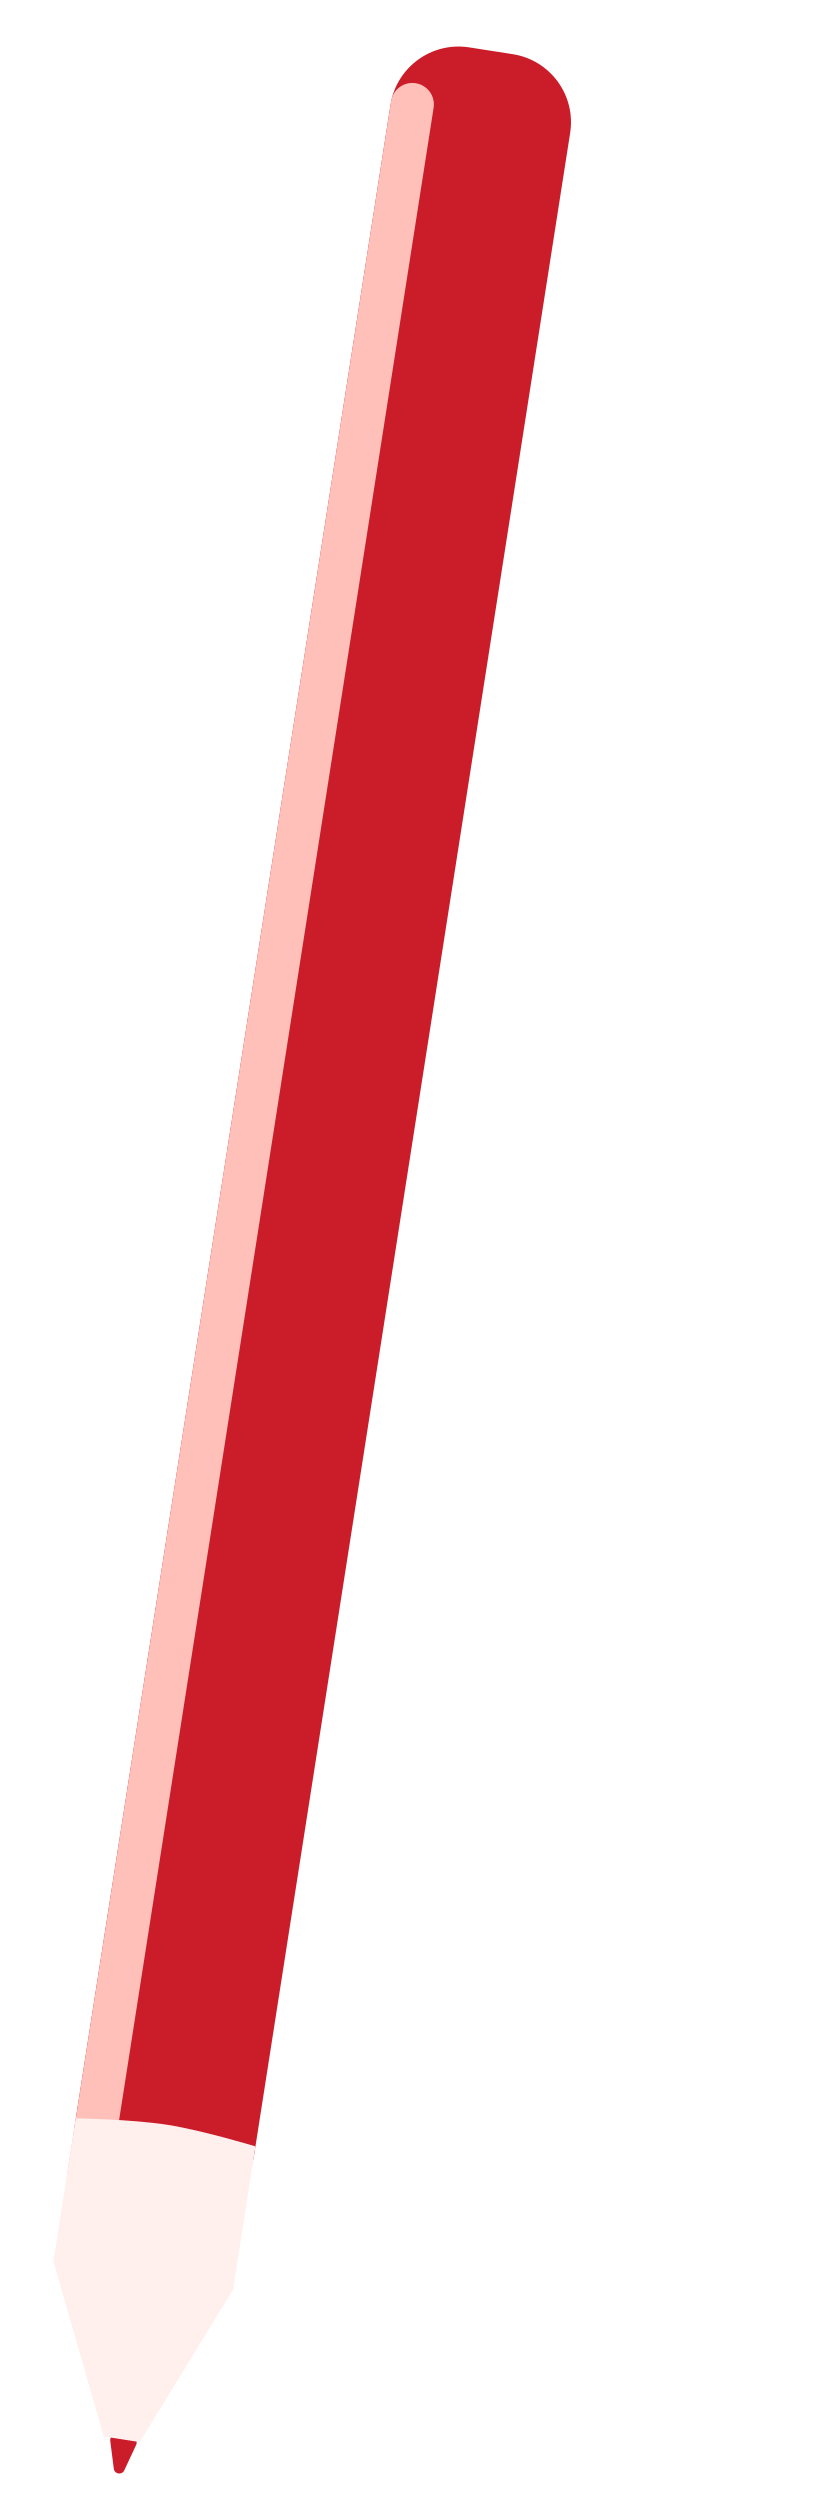
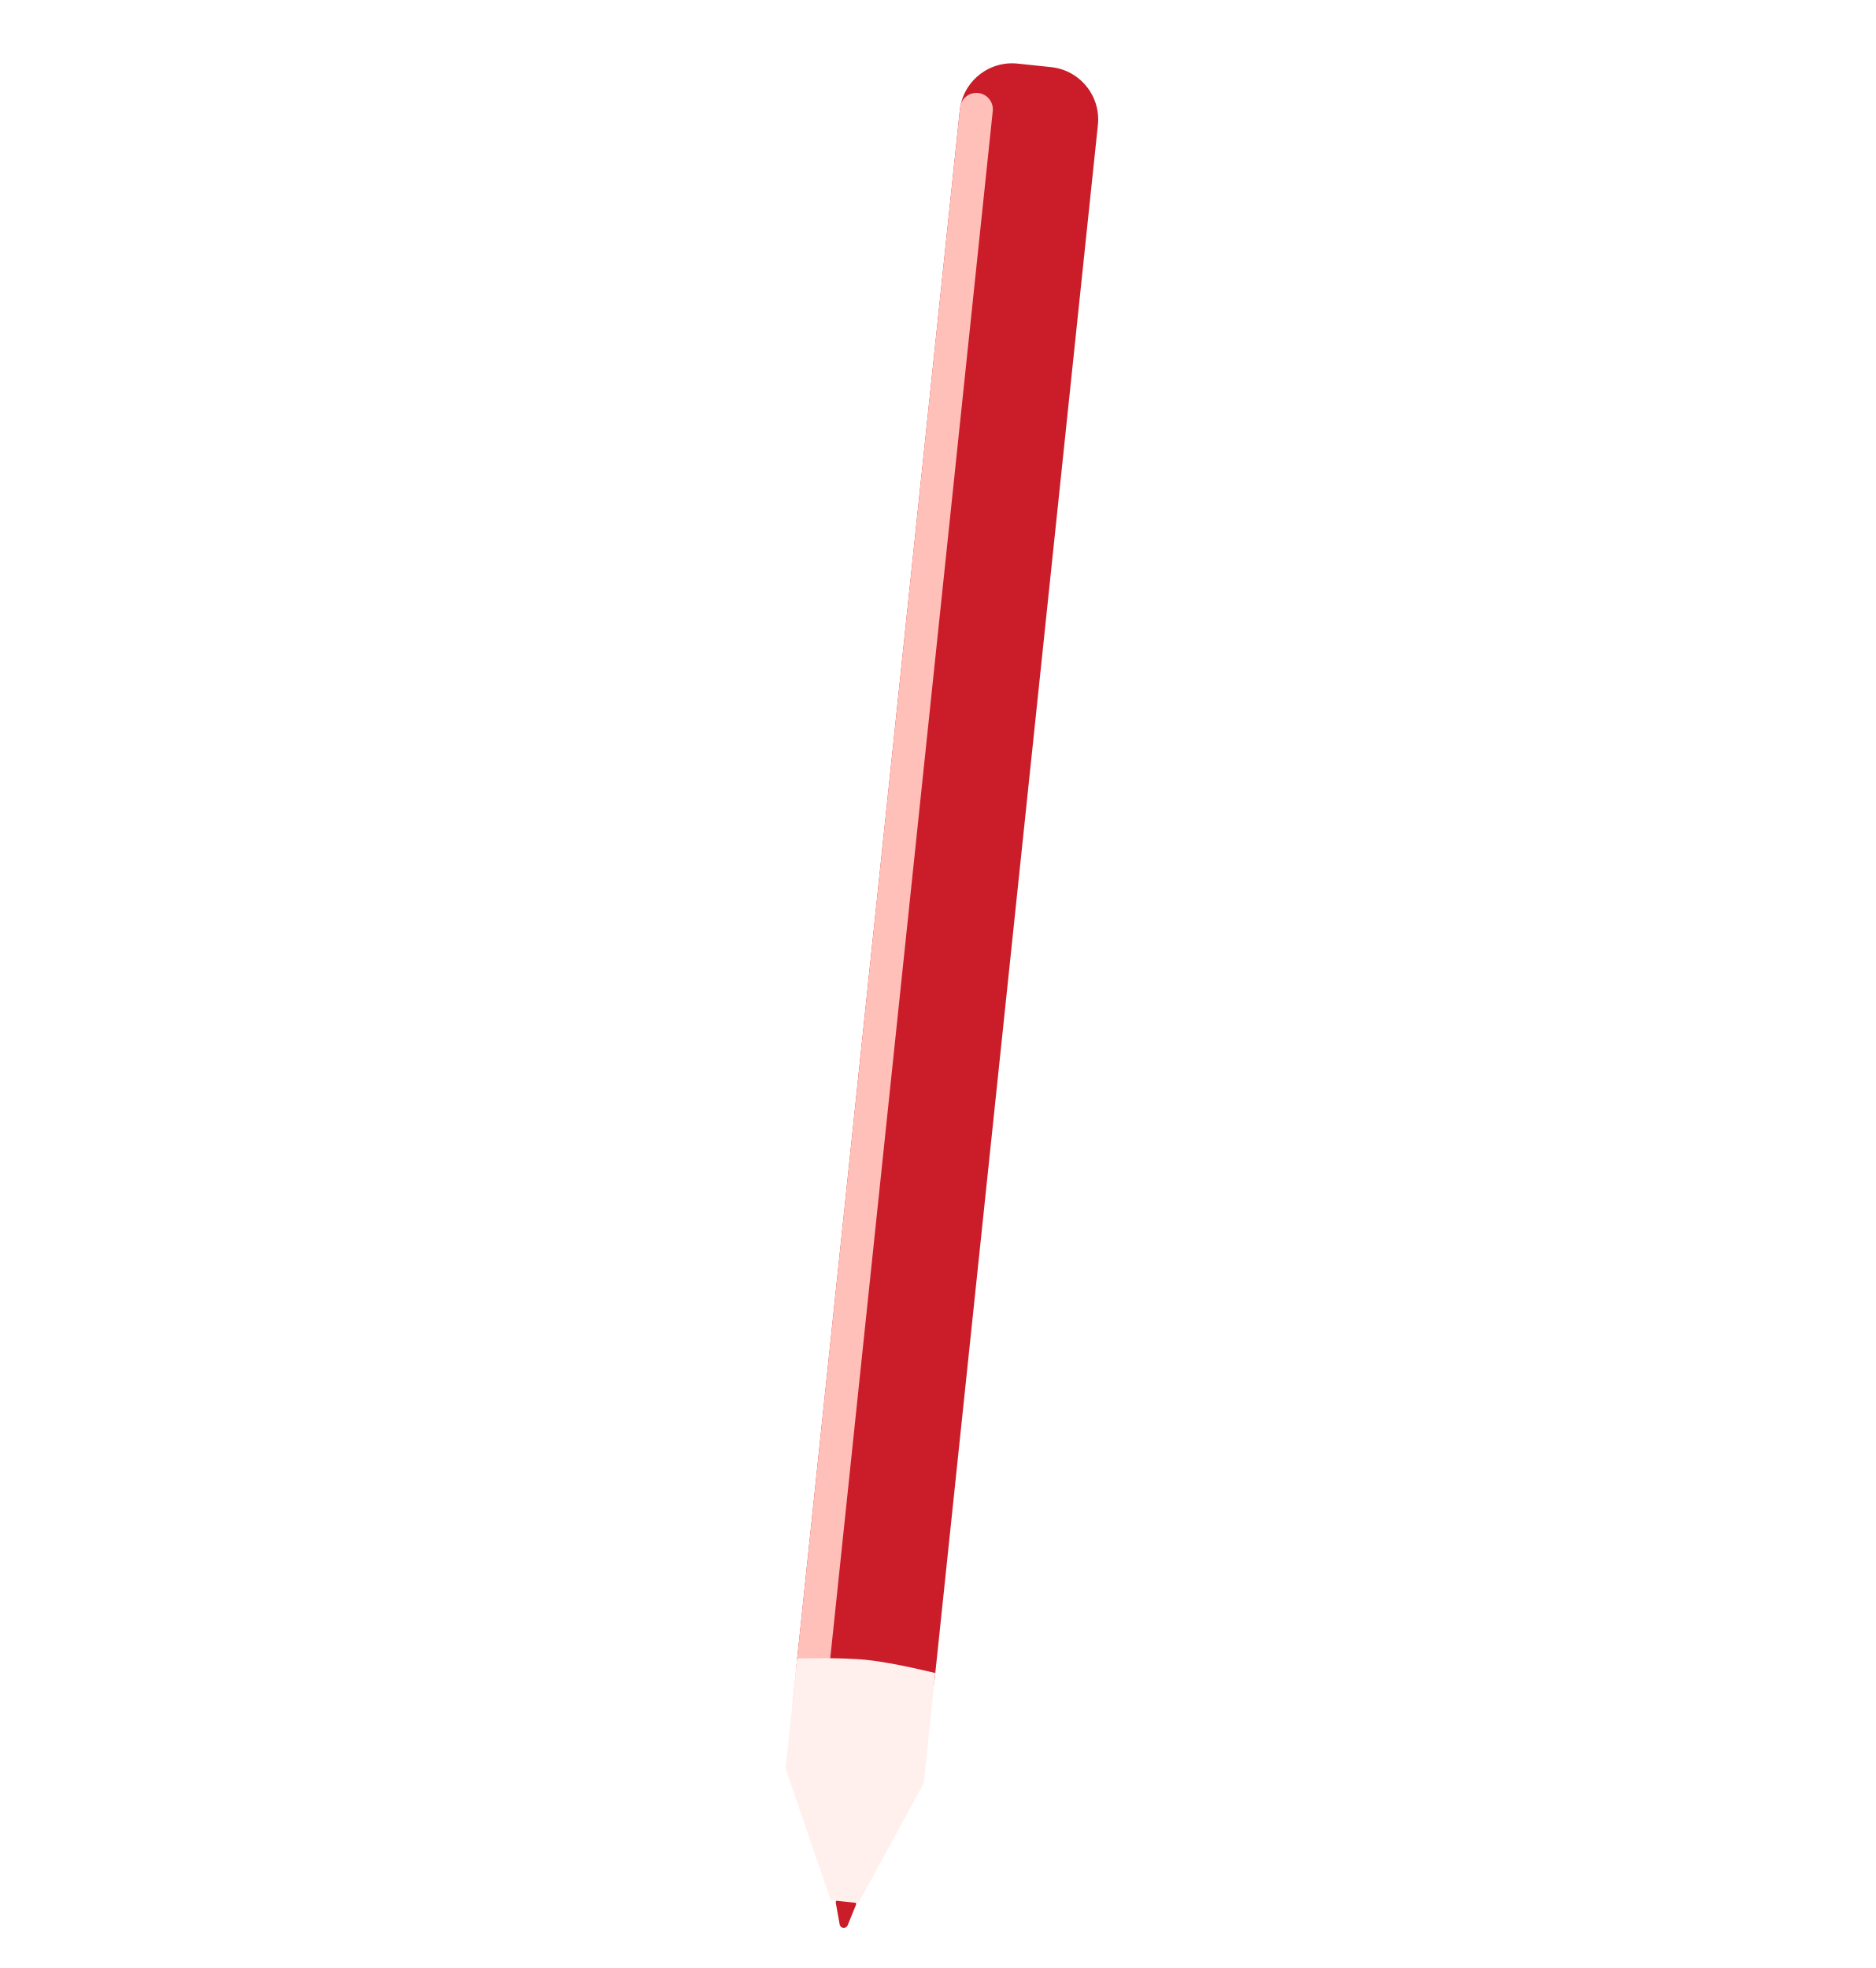
- <svg xmlns="http://www.w3.org/2000/svg" width="115" height="345" viewBox="130 5 115 345" fill="none">
-   <path d="M148.219 341.321L146.086 340.988C145.586 340.91 145.151 341.333 145.215 341.835L145.705 345.685C145.802 346.441 146.826 346.601 147.148 345.911L148.791 342.394C149.005 341.935 148.719 341.399 148.219 341.321Z" fill="#CB1C29" />
-   <rect x="185.36" y="10.07" width="25.091" height="301.469" rx="9.504" transform="rotate(8.88321 185.36 10.0696)" fill="#CB1C29" />
-   <rect x="184.431" y="16.023" width="5.938" height="295.44" rx="2.969" transform="rotate(8.88321 184.431 16.0225)" fill="#FFC0B9" />
-   <path d="M140.462 297.324C140.462 297.324 148.242 297.454 153.159 298.232C157.968 298.993 165.252 301.199 165.252 301.199L162.164 320.955L149.279 342.012L144.321 341.237L137.374 317.08L140.462 297.324Z" fill="#FFEFED" />
+ <svg xmlns="http://www.w3.org/2000/svg" width="366" height="384" viewBox="0 0 366 384" fill="none">
+   <path d="M166.298 370.648L163.98 370.404C163.436 370.347 162.99 370.828 163.086 371.366L163.825 375.492C163.97 376.302 165.083 376.419 165.393 375.657L166.973 371.774C167.179 371.268 166.842 370.705 166.298 370.648Z" fill="#CB1C29" />
+   <rect x="188.335" y="11.338" width="27.097" height="325.579" rx="10.264" transform="rotate(5.99533 188.335 11.3376)" fill="#CB1C29" />
+   <rect x="187.655" y="17.809" width="6.413" height="319.068" rx="3.206" transform="rotate(5.99533 187.655 17.8093)" fill="#FFC0B9" />
+   <path d="M155.538 323.615C155.538 323.615 163.937 323.332 169.282 323.903C174.512 324.462 182.487 326.445 182.487 326.445L180.232 347.922L167.48 371.335L162.09 370.769L153.282 345.092L155.538 323.615Z" fill="#FFEFED" />
</svg>
